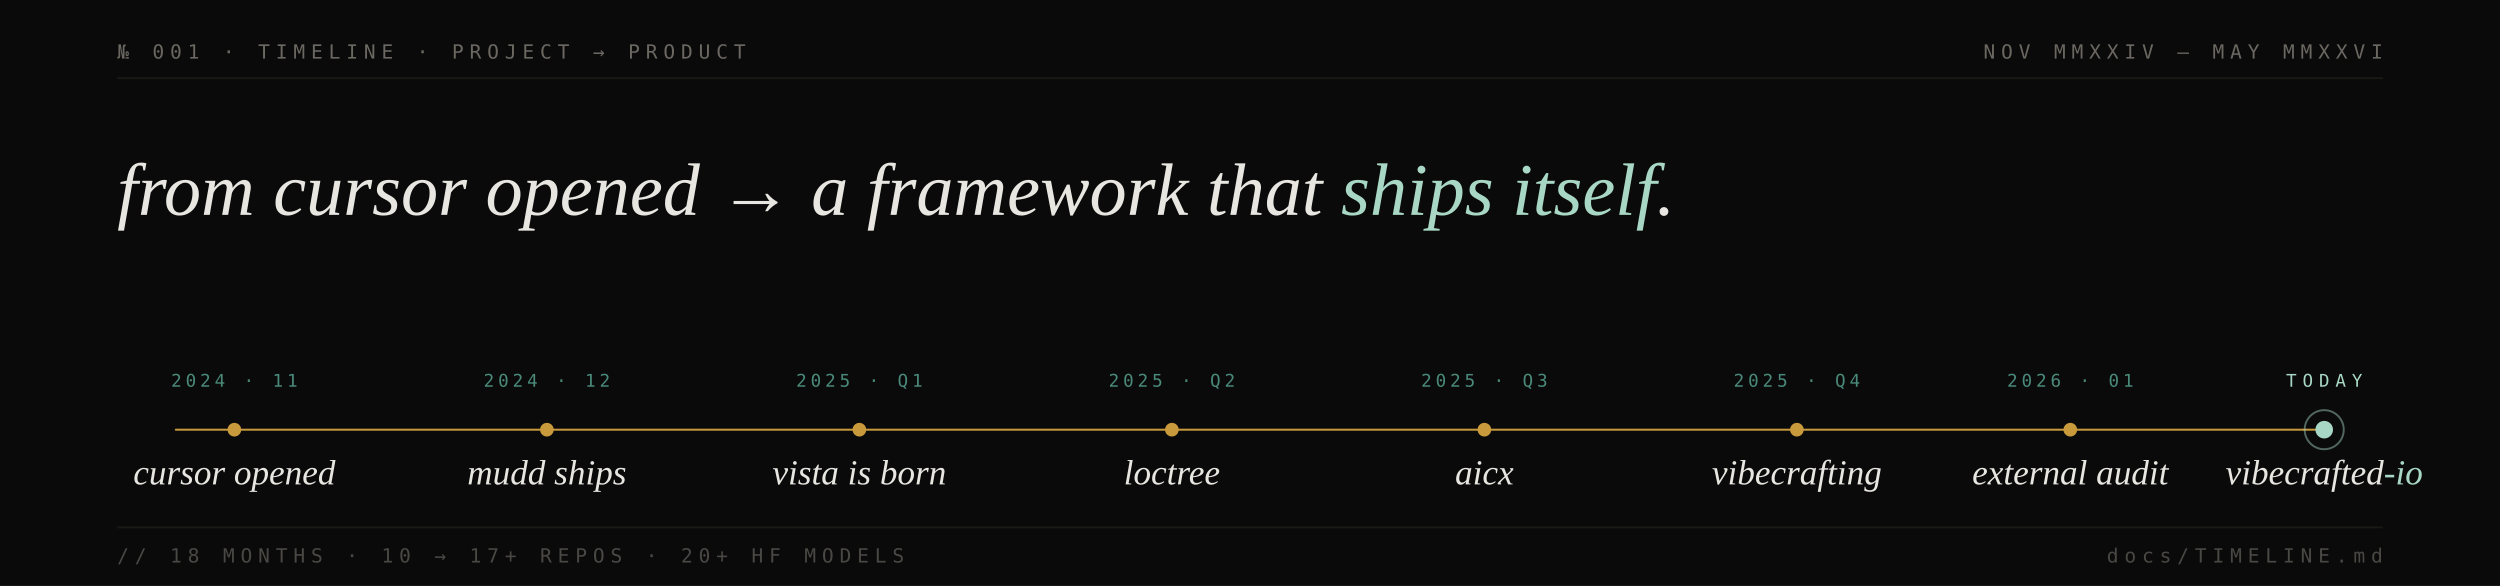
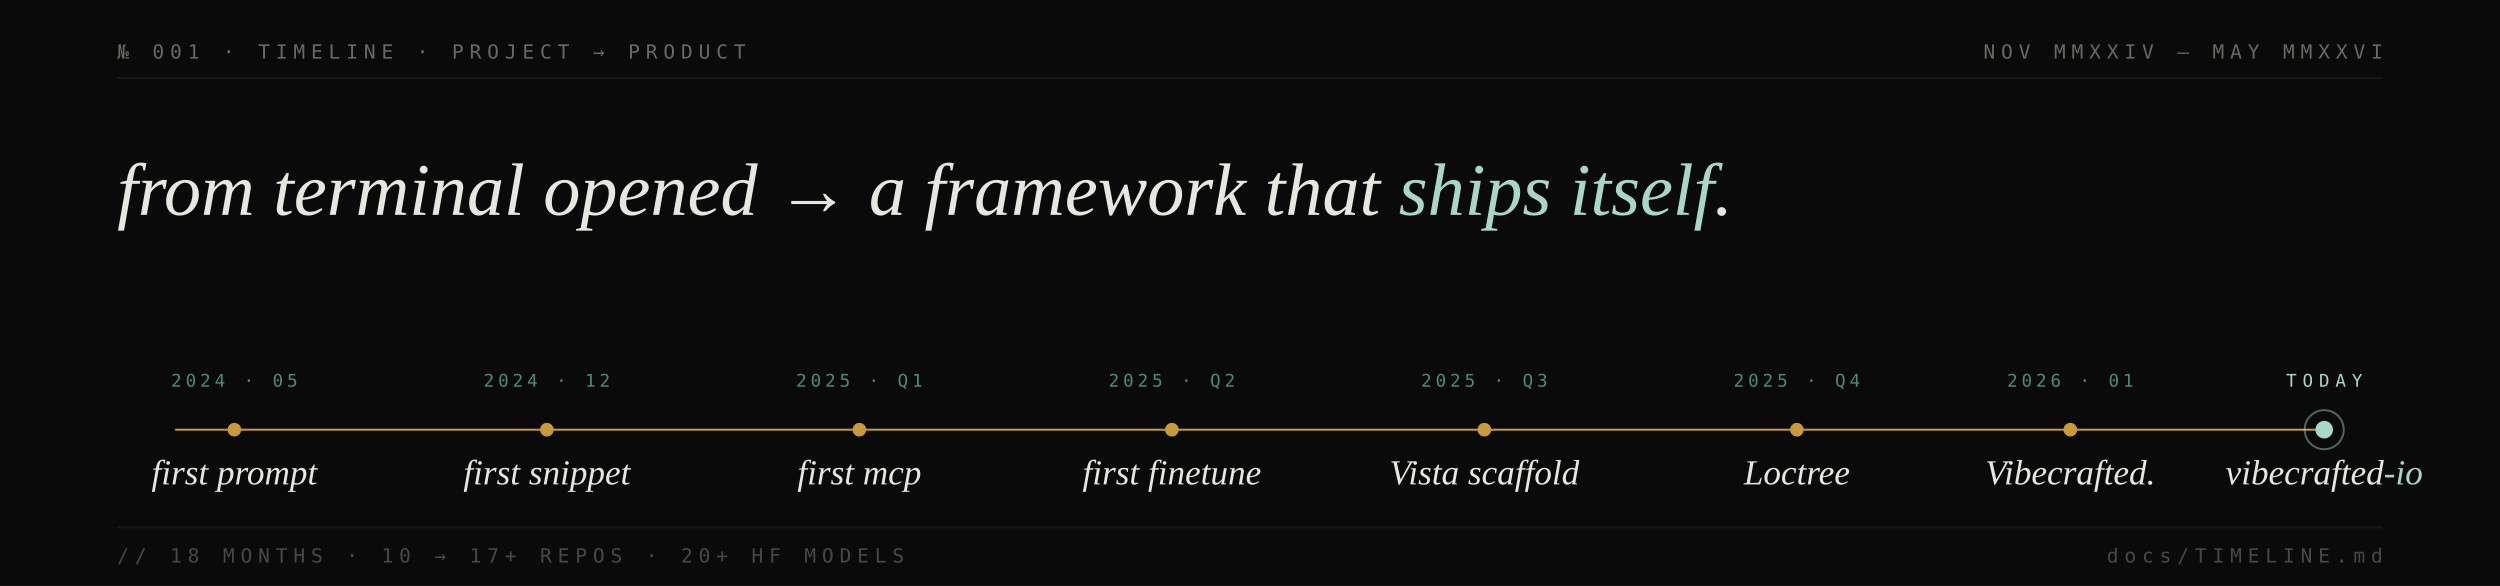
<svg xmlns="http://www.w3.org/2000/svg" viewBox="0 0 1280 300" role="img" aria-label="vetcoders timeline">
  <rect width="1280" height="300" fill="#0a0a0a" />
  <line x1="60" y1="40" x2="1220" y2="40" stroke="#1a1815" stroke-width="1" />
  <text font-family="ui-monospace, 'JetBrains Mono', 'IBM Plex Mono', Menlo, Consolas, monospace" x="60" y="30" font-size="10" letter-spacing="3" fill="#6b6862">№ 001  ·  TIMELINE  ·  PROJECT → PRODUCT</text>
  <text font-family="ui-monospace, 'JetBrains Mono', 'IBM Plex Mono', Menlo, Consolas, monospace" x="1220" y="30" font-size="10" letter-spacing="3" fill="#6b6862" text-anchor="end">NOV MMXXIV — MAY MMXXVI</text>
-   <text font-family="'Instrument Serif', 'Cormorant Garamond', Georgia, 'Times New Roman', serif" font-style="italic" x="60" y="110" font-size="38" fill="#e8e6e1">from cursor opened → a framework that <tspan fill="#a8d8c5">ships itself</tspan>.</text>
+   <text font-family="'Instrument Serif', 'Cormorant Garamond', Georgia, 'Times New Roman', serif" font-style="italic" x="60" y="110" font-size="38" fill="#e8e6e1">from terminal opened → a framework that <tspan fill="#a8d8c5">ships itself</tspan>.</text>
  <line x1="90" y1="220" x2="1190" y2="220" stroke="#23211e" stroke-width="1" />
  <line x1="90" y1="220" x2="1190" y2="220" stroke="#c99a3b" stroke-width="1" stroke-linecap="round" />
  <g transform="translate(120,220)">
-     <text font-family="ui-monospace, 'JetBrains Mono', 'IBM Plex Mono', Menlo, Consolas, monospace" y="-22" font-size="9" letter-spacing="2" text-anchor="middle" fill="#4a8a7a">2024 · 11</text>
+     <text font-family="ui-monospace, 'JetBrains Mono', 'IBM Plex Mono', Menlo, Consolas, monospace" y="-22" font-size="9" letter-spacing="2" text-anchor="middle" fill="#4a8a7a">2024 · 05</text>
    <circle r="3.5" fill="#c99a3b" />
-     <text font-family="'Instrument Serif', 'Cormorant Garamond', Georgia, 'Times New Roman', serif" font-style="italic" y="28" font-size="18" text-anchor="middle" fill="#e8e6e1">cursor opened</text>
+     <text font-family="'Instrument Serif', 'Cormorant Garamond', Georgia, 'Times New Roman', serif" font-style="italic" y="28" font-size="18" text-anchor="middle" fill="#e8e6e1">first prompt</text>
  </g>
  <g transform="translate(280,220)">
    <text font-family="ui-monospace, 'JetBrains Mono', 'IBM Plex Mono', Menlo, Consolas, monospace" y="-22" font-size="9" letter-spacing="2" text-anchor="middle" fill="#4a8a7a">2024 · 12</text>
    <circle r="3.5" fill="#c99a3b" />
-     <text font-family="'Instrument Serif', 'Cormorant Garamond', Georgia, 'Times New Roman', serif" font-style="italic" y="28" font-size="18" text-anchor="middle" fill="#e8e6e1">mudd ships</text>
+     <text font-family="'Instrument Serif', 'Cormorant Garamond', Georgia, 'Times New Roman', serif" font-style="italic" y="28" font-size="18" text-anchor="middle" fill="#e8e6e1">first snippet</text>
  </g>
  <g transform="translate(440,220)">
    <text font-family="ui-monospace, 'JetBrains Mono', 'IBM Plex Mono', Menlo, Consolas, monospace" y="-22" font-size="9" letter-spacing="2" text-anchor="middle" fill="#4a8a7a">2025 · Q1</text>
    <circle r="3.5" fill="#c99a3b" />
-     <text font-family="'Instrument Serif', 'Cormorant Garamond', Georgia, 'Times New Roman', serif" font-style="italic" y="28" font-size="18" text-anchor="middle" fill="#e8e6e1">vista is born</text>
+     <text font-family="'Instrument Serif', 'Cormorant Garamond', Georgia, 'Times New Roman', serif" font-style="italic" y="28" font-size="18" text-anchor="middle" fill="#e8e6e1">first mcp</text>
  </g>
  <g transform="translate(600,220)">
    <text font-family="ui-monospace, 'JetBrains Mono', 'IBM Plex Mono', Menlo, Consolas, monospace" y="-22" font-size="9" letter-spacing="2" text-anchor="middle" fill="#4a8a7a">2025 · Q2</text>
    <circle r="3.5" fill="#c99a3b" />
-     <text font-family="'Instrument Serif', 'Cormorant Garamond', Georgia, 'Times New Roman', serif" font-style="italic" y="28" font-size="18" text-anchor="middle" fill="#e8e6e1">loctree</text>
+     <text font-family="'Instrument Serif', 'Cormorant Garamond', Georgia, 'Times New Roman', serif" font-style="italic" y="28" font-size="18" text-anchor="middle" fill="#e8e6e1">first finetune</text>
  </g>
  <g transform="translate(760,220)">
    <text font-family="ui-monospace, 'JetBrains Mono', 'IBM Plex Mono', Menlo, Consolas, monospace" y="-22" font-size="9" letter-spacing="2" text-anchor="middle" fill="#4a8a7a">2025 · Q3</text>
    <circle r="3.5" fill="#c99a3b" />
-     <text font-family="'Instrument Serif', 'Cormorant Garamond', Georgia, 'Times New Roman', serif" font-style="italic" y="28" font-size="18" text-anchor="middle" fill="#e8e6e1">aicx</text>
+     <text font-family="'Instrument Serif', 'Cormorant Garamond', Georgia, 'Times New Roman', serif" font-style="italic" y="28" font-size="18" text-anchor="middle" fill="#e8e6e1">Vista scaffold</text>
  </g>
  <g transform="translate(920,220)">
    <text font-family="ui-monospace, 'JetBrains Mono', 'IBM Plex Mono', Menlo, Consolas, monospace" y="-22" font-size="9" letter-spacing="2" text-anchor="middle" fill="#4a8a7a">2025 · Q4</text>
    <circle r="3.5" fill="#c99a3b" />
-     <text font-family="'Instrument Serif', 'Cormorant Garamond', Georgia, 'Times New Roman', serif" font-style="italic" y="28" font-size="18" text-anchor="middle" fill="#e8e6e1">vibecrafting</text>
+     <text font-family="'Instrument Serif', 'Cormorant Garamond', Georgia, 'Times New Roman', serif" font-style="italic" y="28" font-size="18" text-anchor="middle" fill="#e8e6e1">Loctree</text>
  </g>
  <g transform="translate(1060,220)">
    <text font-family="ui-monospace, 'JetBrains Mono', 'IBM Plex Mono', Menlo, Consolas, monospace" y="-22" font-size="9" letter-spacing="2" text-anchor="middle" fill="#4a8a7a">2026 · 01</text>
    <circle r="3.5" fill="#c99a3b" />
-     <text font-family="'Instrument Serif', 'Cormorant Garamond', Georgia, 'Times New Roman', serif" font-style="italic" y="28" font-size="18" text-anchor="middle" fill="#e8e6e1">external audit</text>
+     <text font-family="'Instrument Serif', 'Cormorant Garamond', Georgia, 'Times New Roman', serif" font-style="italic" y="28" font-size="18" text-anchor="middle" fill="#e8e6e1">Vibecrafted.</text>
  </g>
  <g transform="translate(1190,220)">
    <text font-family="ui-monospace, 'JetBrains Mono', 'IBM Plex Mono', Menlo, Consolas, monospace" y="-22" font-size="9" letter-spacing="3" text-anchor="middle" fill="#a8d8c5">TODAY</text>
    <circle r="10" fill="none" stroke="#a8d8c5" stroke-width="1" opacity="0.45" />
    <circle r="4.5" fill="#a8d8c5" />
    <text font-family="'Instrument Serif', 'Cormorant Garamond', Georgia, 'Times New Roman', serif" font-style="italic" y="28" font-size="18" text-anchor="middle" fill="#e8e6e1">vibecrafted<tspan fill="#a8d8c5">-io</tspan>
    </text>
  </g>
  <line x1="60" y1="270" x2="1220" y2="270" stroke="#1a1815" stroke-width="1" />
  <text font-family="ui-monospace, 'JetBrains Mono', 'IBM Plex Mono', Menlo, Consolas, monospace" x="60" y="288" font-size="10" letter-spacing="3" fill="#4a4844">// 18 MONTHS  ·  10 → 17+ REPOS  ·  20+ HF MODELS</text>
  <text font-family="ui-monospace, 'JetBrains Mono', 'IBM Plex Mono', Menlo, Consolas, monospace" x="1220" y="288" font-size="10" letter-spacing="3" fill="#4a4844" text-anchor="end">docs/TIMELINE.md</text>
</svg>
